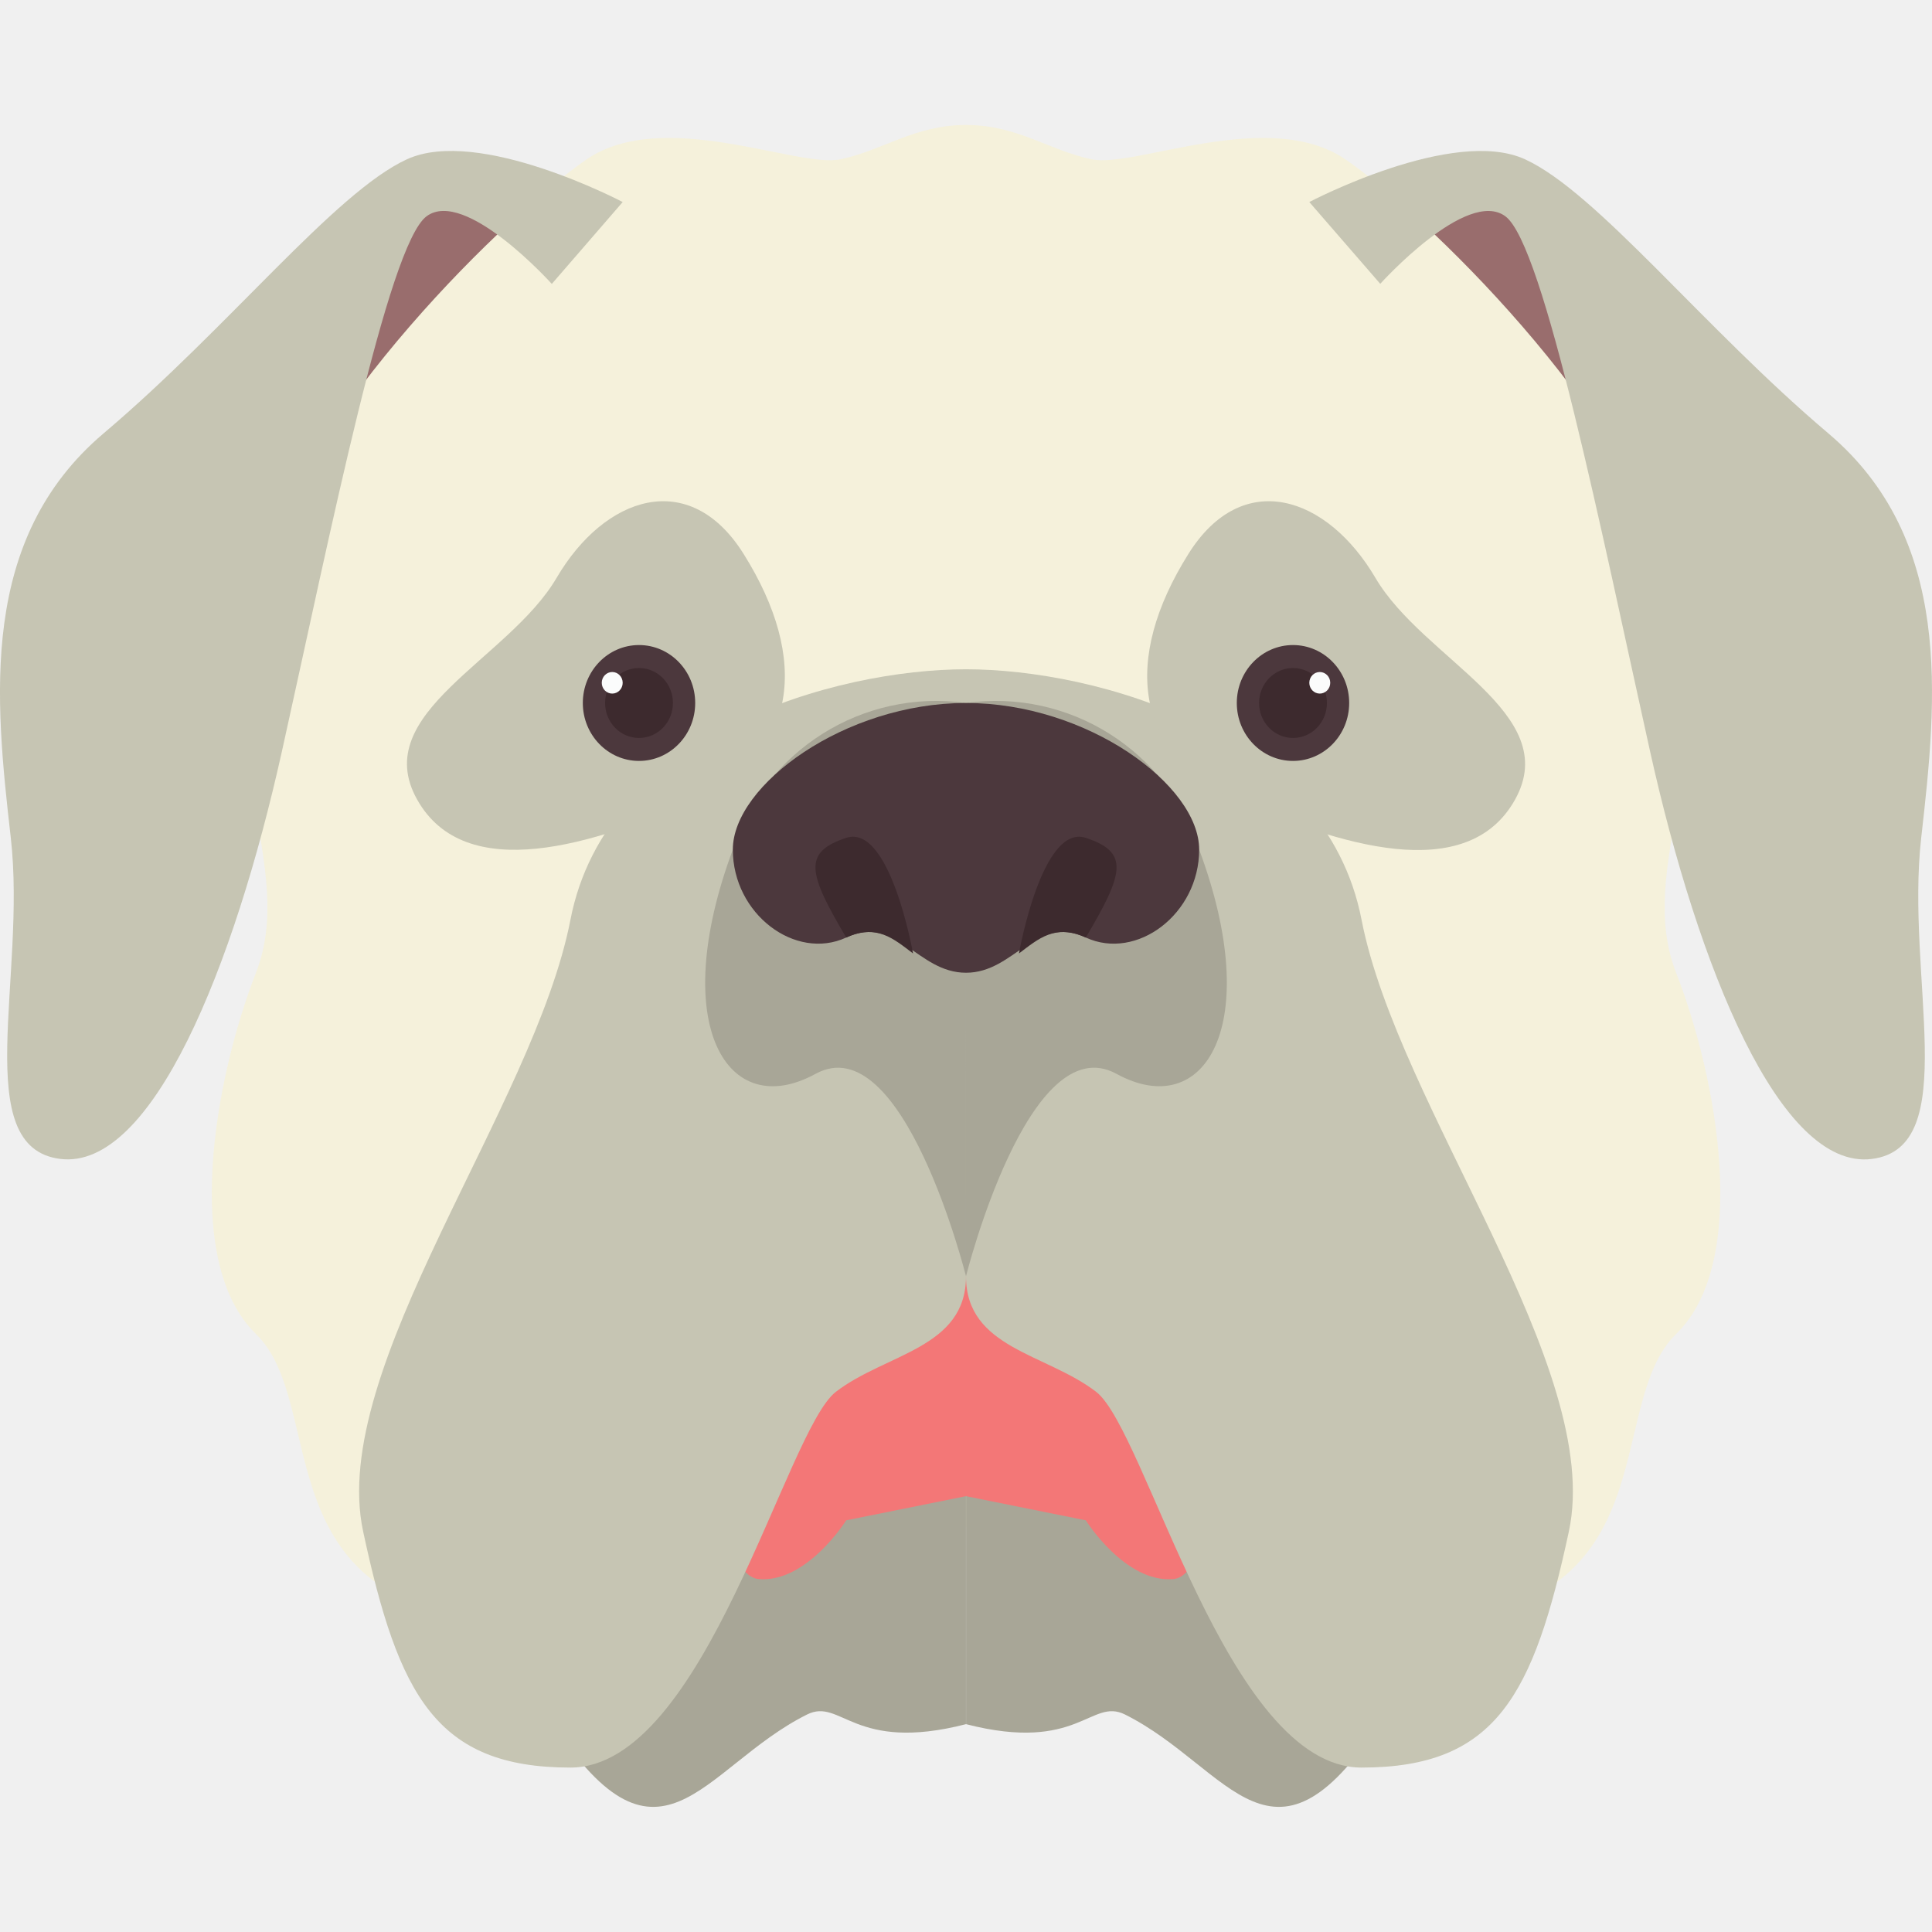
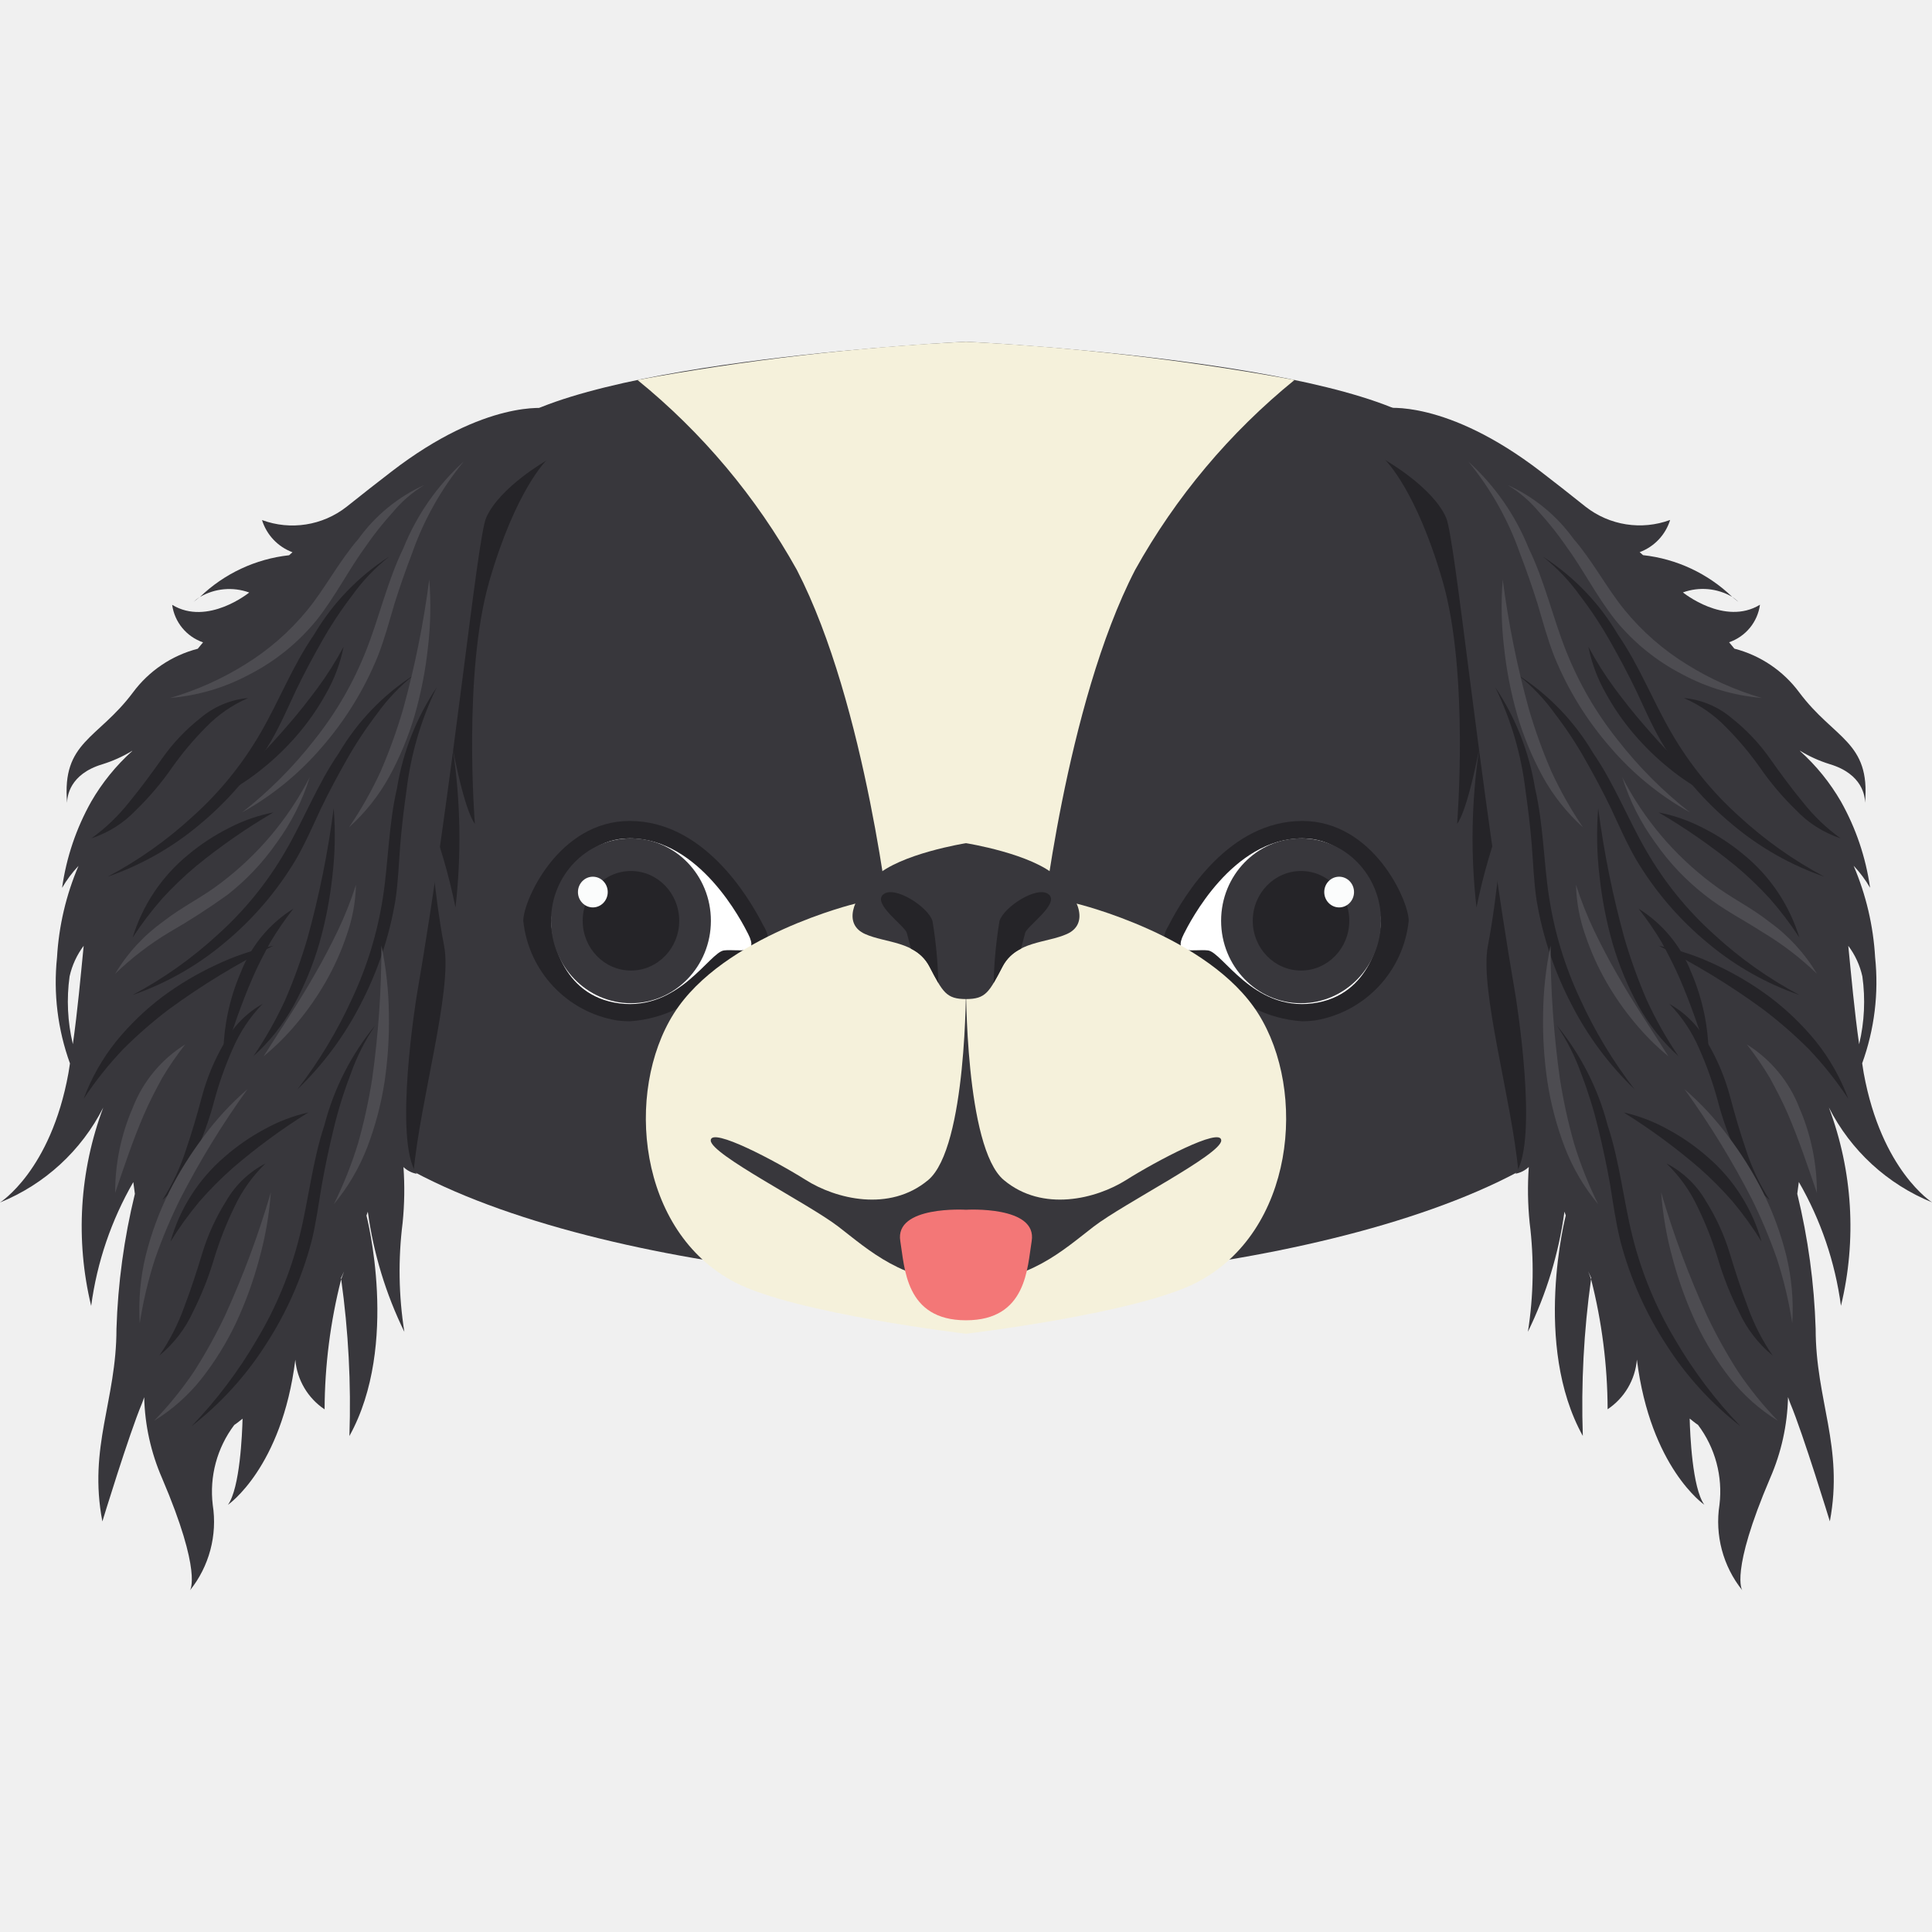
- <svg xmlns="http://www.w3.org/2000/svg" width="96px" height="96px" viewBox="0 -6.21 96 96">
-   <g transform="translate(-31.481 -47.195)">
-     <path d="M58.9,55.093,37.835,84.429S34.963,70.89,39.989,64.667,49.483,48.913,53.153,48.9,58.9,55.093,58.9,55.093Z" fill="#996d6d" />
-     <path d="M79.481,47.195c-2.553,0-4.12,1.261-6.248,1.707s-8.791-2.6-12.6,0S46.49,61.4,44.2,69.933s2.054,14.121,0,19.387-3.69,14.361,0,17.951.1,13.882,13.025,14.361a45.843,45.843,0,0,0,22.259-4.787Z" fill="#f5f1db" />
-     <path d="M59.855,114.93s-3.938,6.9-1.2,11.249c5.585,8.856,7.659,2.633,12.925,0,1.7-.849,2.314,1.915,7.9.479V97.7S65.76,102.723,59.855,114.93Z" fill="#a8a697" />
-     <path d="M79.481,102.647s-7.659,1.2-10.292,3.83-2.393,12.783,0,12.973,4.34-2.921,4.34-2.921l5.952-1.2Z" fill="#f37777" />
-     <path d="M79.481,74.241c-6.41,0-17.844,3.111-19.655,12.446s-12.051,22.259-10.3,30.4,3.621,11.728,10.3,11.728,10.7-16.754,13.186-18.669,6.469-2.154,6.469-5.744Z" fill="#c6c5b3" />
-     <path d="M79.481,75.916A10.618,10.618,0,0,0,67.895,83.2C64.642,91.953,67.632,96.74,72,94.346s7.48,10.053,7.48,10.053Z" fill="#a8a697" />
-     <path d="M79.481,75.916c-6.022,0-11.586,4.08-11.586,7.285s3.109,5.536,5.634,4.37,3.524,1.749,5.952,1.749Z" fill="#4c383d" />
-     <path d="M68.425,68.5c-2.689-4.285-6.9-2.873-9.288,1.2S49.8,76.395,52.2,80.7s8.846,2.234,13.882,0S71.73,73.762,68.425,68.5Z" fill="#c6c5b3" />
-     <ellipse cx="2.792" cy="2.879" rx="2.792" ry="2.879" transform="translate(60.441 73.037)" fill="#4c383d" />
-     <ellipse cx="1.686" cy="1.738" rx="1.686" ry="1.738" transform="translate(61.547 74.178)" fill="#3d2a2e" />
-     <ellipse cx="0.52" cy="0.536" rx="0.52" ry="0.536" transform="translate(61.382 74.377)" fill="#fbfcfc" />
-     <path d="M62.422,51.024S55.275,47.259,51.7,48.9s-8.84,8.345-15.063,13.611-5.411,13.164-4.62,20.1-2.082,15.407,2.466,15.961,8.617-9.5,11.01-20.269,5.266-25.132,7.18-26.568S58.9,55.093,58.9,55.093Z" fill="#c6c5b3" />
-     <path d="M76.849,88.361h0s-1.135-6.461-3.32-5.743-1.884,1.769,0,4.953C75.039,86.874,75.89,87.636,76.849,88.361Z" fill="#3d2a2e" />
-     <path d="M100.065,55.093l21.063,29.336S124,70.89,118.974,64.667s-9.5-15.754-13.165-15.765S100.065,55.093,100.065,55.093Z" fill="#996d6d" />
-     <path d="M79.481,47.195c2.553,0,4.12,1.261,6.249,1.707s8.791-2.6,12.6,0S112.472,61.4,114.766,69.933s-2.054,14.121,0,19.387,3.69,14.361,0,17.951-.1,13.882-13.025,14.361a45.849,45.849,0,0,1-22.26-4.787Z" fill="#f5f1db" />
-     <path d="M99.108,114.93s3.938,6.9,1.2,11.249c-5.584,8.856-7.659,2.633-12.924,0-1.7-.849-2.314,1.915-7.9.479V97.7S93.2,102.723,99.108,114.93Z" fill="#a8a697" />
-     <path d="M79.481,102.647s7.659,1.2,10.292,3.83,2.394,12.783,0,12.973-4.339-2.921-4.339-2.921l-5.953-1.2Z" fill="#f37777" />
-     <path d="M79.481,74.241c6.411,0,17.845,3.111,19.655,12.446s12.051,22.259,10.3,30.4-3.621,11.728-10.3,11.728-10.7-16.754-13.186-18.669-6.469-2.154-6.469-5.744Z" fill="#c6c5b3" />
-     <path d="M79.481,75.916A10.618,10.618,0,0,1,91.067,83.2c3.254,8.752.264,13.539-4.105,11.145S79.481,104.4,79.481,104.4Z" fill="#a8a697" />
-     <path d="M79.481,75.916c6.022,0,11.586,4.08,11.586,7.285s-3.108,5.536-5.633,4.37-3.525,1.749-5.953,1.749Z" fill="#4c383d" />
-     <path d="M90.538,68.5c2.688-4.285,6.894-2.873,9.288,1.2s9.334,6.7,6.941,11.01-8.846,2.234-13.882,0S87.233,73.762,90.538,68.5Z" fill="#c6c5b3" />
-     <ellipse cx="2.792" cy="2.879" rx="2.792" ry="2.879" transform="translate(92.937 73.037)" fill="#4c383d" />
-     <ellipse cx="1.686" cy="1.738" rx="1.686" ry="1.738" transform="translate(94.044 74.178)" fill="#3d2a2e" />
-     <ellipse cx="0.52" cy="0.536" rx="0.52" ry="0.536" transform="translate(96.54 74.377)" fill="#fbfcfc" />
-     <path d="M96.54,51.024s7.147-3.765,10.722-2.122,8.839,8.345,15.062,13.611,5.411,13.164,4.621,20.1,2.081,15.407-2.466,15.961-8.617-9.5-11.01-20.269-5.266-25.132-7.181-26.568-6.223,3.351-6.223,3.351Z" fill="#c6c5b3" />
-     <path d="M82.113,88.361h0s1.135-6.461,3.321-5.743,1.883,1.769,0,4.953C83.923,86.874,83.072,87.636,82.113,88.361Z" fill="#3d2a2e" />
+ <svg xmlns="http://www.w3.org/2000/svg" width="96px" height="96px" viewBox="0 -16.98 96 96">
+   <g transform="translate(-672.519 -334.688)">
+     <path d="M720.519,334.688s-19.206.9-23.283,4.466-11.211,21.934-9.988,30.281,21.086,12,33.271,12Z" fill="#38373c" />
+     <path d="M703.815,368.455a4.929,4.929,0,0,1-.632-.041,5.61,5.61,0,0,1-4.663-4.952c0-1.01,1.764-4.961,5.287-4.961,3.62,0,5.86,3.65,6.656,5.219a1.551,1.551,0,0,1,.088,1.5,1.417,1.417,0,0,1-1.267.571s-.576-.012-.6-.011c-.12.1-.357.333-.48.454A6.284,6.284,0,0,1,703.815,368.455Z" fill="#252428" />
+     <path d="M709.694,364.114c-.294-.578-2.4-4.749-5.887-4.749-2.917,0-3.9,3.444-3.9,4.1s.429,3.719,3.389,4.1,4.481-2.55,5.2-2.631S710.254,365.218,709.694,364.114Z" fill="#fff" />
+     <ellipse cx="3.972" cy="4.096" rx="3.972" ry="4.096" transform="translate(699.899 359.365)" fill="#38373c" />
+     <ellipse cx="2.398" cy="2.473" rx="2.398" ry="2.473" transform="translate(701.473 360.988)" fill="#252428" />
+     <ellipse cx="0.74" cy="0.763" rx="0.74" ry="0.763" transform="translate(701.237 361.271)" fill="#fbfcfc" />
+     <path d="M715.022,362.608s-6.575,1.586-9.021,5.463-1.807,10.85,3.057,13.365c2.992,1.546,11.461,2.545,11.461,2.545V362.608Z" fill="#f5f1db" />
+     <path d="M720.519,366.55s.056,8.174-1.88,9.794-4.607.926-6.074,0-4.73-2.661-4.73-1.967,4.836,3.124,6.342,4.282,3.227,2.777,6.342,2.777Z" fill="#38373c" />
+     <path d="M712.116,346.028c3.465,6.711,4.668,18,4.668,18h3.735V334.688a125.148,125.148,0,0,0-16.325,1.9A32.583,32.583,0,0,1,712.116,346.028Z" fill="#f5f1db" />
+     <path d="M720.519,359.605s-3.293.52-4.515,1.676-1.528,2.37-.51,2.833,2.546.347,3.208,1.619.832,1.618,1.817,1.618Z" fill="#38373c" />
+     <path d="M718.855,363.478c-.2-.694-1.884-1.792-2.444-1.33s1.064,1.564,1.166,1.911c.036.123.119.439.209.793a2.013,2.013,0,0,1,.916.881c.174.334.313.6.443.817A22.026,22.026,0,0,0,718.855,363.478Z" fill="#252428" />
+     <path d="M687.248,369.435c.383,2.614,2.594,4.767,5.824,6.493.325-3.548,1.937-9.051,1.514-11.224-.51-2.614-.815-6.642-.815-6.642a29.759,29.759,0,0,1,1.381,4.736,30.252,30.252,0,0,0-.126-7.838c.643,3.263,1.089,3.68,1.089,3.68s-.6-7.47.713-12.034,2.854-6.034,2.854-6.034l-2.252-1.567c-.064.05-.136.1-.194.149C693.159,342.723,686.025,361.087,687.248,369.435Z" fill="#252428" />
+     <path d="M720.519,377.82s-3.566-.219-3.264,1.564c.22,1.3.235,3.928,3.264,3.928Z" fill="#f37777" />
+     <path d="M691.969,341.143c-.687.529-1.443,1.118-2.231,1.749v0a4.361,4.361,0,0,1-4.2.657,2.5,2.5,0,0,0,1.514,1.6l-.168.149a7.572,7.572,0,0,0-4.429,2.073,2.893,2.893,0,0,1,2.448-.221s-2.068,1.682-3.829.612a2.3,2.3,0,0,0,1.534,1.864c-.089.105-.175.212-.262.318a5.822,5.822,0,0,0-3.221,2.172c-1.743,2.332-3.54,2.435-3.271,5.484,0-.306.116-1.424,1.748-1.915a6.585,6.585,0,0,0,1.49-.672l-.009.018a10.368,10.368,0,0,0-2.033,2.511,12.214,12.214,0,0,0-1.446,4.283,5.9,5.9,0,0,1,.816-1.093,13.577,13.577,0,0,0-1.068,4.553,11.835,11.835,0,0,0,.643,5.262c-.027.165-.047.328-.077.492-.88,4.849-3.4,6.42-3.4,6.42a9.94,9.94,0,0,0,5.131-4.716,16.816,16.816,0,0,0-.6,9.856,16.748,16.748,0,0,1,2.094-6.154c.026.193.051.391.078.586a32.544,32.544,0,0,0-.915,6.71c0,3.569-1.41,5.854-.7,9.566,0,0,1.328-4.345,1.963-5.854.041-.1.077-.212.115-.318a10.693,10.693,0,0,0,.891,4.03c2.012,4.712,1.383,5.568,1.383,5.568a5.455,5.455,0,0,0,1.132-4.252,5.5,5.5,0,0,1,1.069-3.967c.135-.087.275-.207.413-.313-.019.752-.129,3.454-.727,4.28,0,0,2.675-1.826,3.349-7.21a3.3,3.3,0,0,0,1.454,2.467,26.606,26.606,0,0,1,.824-6.467c0-.018-.007-.035-.011-.053.052-.111.1-.22.155-.333l-.038.1c-.038.091-.072.191-.106.289a45.086,45.086,0,0,1,.409,7.789c2.515-4.533.847-10.959.847-10.959l0,.008c.022-.065.045-.126.067-.193a19.641,19.641,0,0,0,1.816,5.968,19.291,19.291,0,0,1-.085-5.426,16.193,16.193,0,0,0,.041-2.763,1.288,1.288,0,0,0,.66.336c-1.185-1.642,0-8.862,0-8.862h0c1.8-10.421,2.986-22.686,3.45-23.739.67-1.523,3.018-2.856,3.018-2.856v-2.58S696.664,337.526,691.969,341.143Zm-15.992,25.081a3.983,3.983,0,0,1,.7-1.52c-.156,1.567-.3,3.209-.538,4.887A9.1,9.1,0,0,1,675.977,366.224Z" fill="#38373c" />
+     <path d="M675.851,357.681c0-.031,0-.053,0-.084C675.849,357.648,675.851,357.681,675.851,357.681Z" fill="#38373c" />
+     <path d="M682.451,347.368a1.732,1.732,0,0,0-.312.248C682.247,347.519,682.345,347.456,682.451,347.368Z" fill="#38373c" />
+     <path d="M693.618,341.8a6.179,6.179,0,0,0-1.585,1.366,15.87,15.87,0,0,0-1.333,1.679c-.851,1.163-1.5,2.473-2.441,3.665a10.462,10.462,0,0,1-3.348,2.713,10.065,10.065,0,0,1-3.931,1.165,14.97,14.97,0,0,0,3.712-1.66,12.329,12.329,0,0,0,3.1-2.708c.872-1.062,1.581-2.432,2.539-3.536A8.19,8.19,0,0,1,693.618,341.8Z" fill="#4d4c51" />
+     <path d="M691.853,345.369a9.543,9.543,0,0,0-1.837,1.929,19.574,19.574,0,0,0-1.5,2.27c-.452.794-.884,1.6-1.286,2.434-.386.826-.768,1.708-1.242,2.529a15.942,15.942,0,0,1-3.575,4.168,14.416,14.416,0,0,1-4.544,2.572,20.318,20.318,0,0,0,4.247-3.012,17.007,17.007,0,0,0,3.345-4.126c.895-1.532,1.606-3.363,2.657-4.881A11.623,11.623,0,0,1,691.853,345.369Z" fill="#252428" />
+     <path d="M691.172,368.646a10.547,10.547,0,0,0-1.242,2.466,21.19,21.19,0,0,0-.829,2.675c-.222.912-.42,1.832-.584,2.76s-.282,1.89-.516,2.836a17.707,17.707,0,0,1-2.31,5.193,16.082,16.082,0,0,1-3.654,4,22.777,22.777,0,0,0,3.255-4.32,18.785,18.785,0,0,0,2.1-5.074c.449-1.767.644-3.756,1.246-5.562A12.908,12.908,0,0,1,691.172,368.646Z" fill="#252428" />
+     <path d="M693.091,351.246a9.515,9.515,0,0,0-1.837,1.929,19.7,19.7,0,0,0-1.5,2.27c-.452.794-.884,1.6-1.286,2.433-.385.826-.768,1.708-1.241,2.53a15.976,15.976,0,0,1-3.576,4.167,14.4,14.4,0,0,1-4.543,2.573,20.374,20.374,0,0,0,4.247-3.013,17.023,17.023,0,0,0,3.344-4.125c.9-1.532,1.606-3.363,2.658-4.882A11.616,11.616,0,0,1,693.091,351.246Z" fill="#252428" />
+     <path d="M695.56,340.641A15,15,0,0,0,693,345.188c-.316.828-.613,1.666-.879,2.518-.25.845-.49,1.745-.825,2.6a16.125,16.125,0,0,1-2.807,4.556,14.466,14.466,0,0,1-3.94,3.213,20.909,20.909,0,0,0,3.585-3.593,17.208,17.208,0,0,0,2.585-4.471c.635-1.6,1.057-3.451,1.844-5.065A11.714,11.714,0,0,1,695.56,340.641Z" fill="#4d4c51" />
+     <path d="M694.218,351.862a16.061,16.061,0,0,0-1.5,5.121c-.128.891-.235,1.786-.309,2.686s-.1,1.828-.239,2.753a17.32,17.32,0,0,1-1.74,5.2,15.849,15.849,0,0,1-3.127,4.209,22.824,22.824,0,0,0,2.7-4.479,18.414,18.414,0,0,0,1.543-5.054c.271-1.725.281-3.639.7-5.423A12.647,12.647,0,0,1,694.218,351.862Z" fill="#252428" />
+     <path d="M684.853,352.392a6.457,6.457,0,0,0-2.1,1.451,15.627,15.627,0,0,0-1.692,2.014,14.168,14.168,0,0,1-1.773,2.092,5.358,5.358,0,0,1-2.229,1.416,9.3,9.3,0,0,0,1.895-1.819c.565-.687,1.091-1.4,1.616-2.144a9.53,9.53,0,0,1,1.89-2A4.272,4.272,0,0,1,684.853,352.392Z" fill="#252428" />
+     <path d="M685.712,375.519a7.31,7.31,0,0,0-1.549,2.17,17.578,17.578,0,0,0-1,2.544,15.855,15.855,0,0,1-1.048,2.648,6.078,6.078,0,0,1-1.679,2.185,10.494,10.494,0,0,0,1.245-2.437c.329-.863.611-1.736.885-2.637a10.718,10.718,0,0,1,1.187-2.6A4.786,4.786,0,0,1,685.712,375.519Z" fill="#252428" />
+     <path d="M685.565,367.593a7.4,7.4,0,0,0-1.482,2.229,17.692,17.692,0,0,0-.918,2.582,16.1,16.1,0,0,1-.968,2.687,6.146,6.146,0,0,1-1.611,2.249,10.574,10.574,0,0,0,1.169-2.484c.3-.875.559-1.759.8-2.67a10.851,10.851,0,0,1,1.107-2.648A4.847,4.847,0,0,1,685.565,367.593Z" fill="#252428" />
+     <path d="M687.91,356.326a11.156,11.156,0,0,1-1.648,3.264,11.951,11.951,0,0,1-2.453,2.59,34.016,34.016,0,0,1-2.873,1.849,14.925,14.925,0,0,0-2.695,2.066,8.669,8.669,0,0,1,2.4-2.608c.928-.725,1.949-1.207,2.824-1.885A15.412,15.412,0,0,0,687.91,356.326Z" fill="#4d4c51" />
+     <path d="M686.1,358.078a30.055,30.055,0,0,0-3.83,2.661,17.559,17.559,0,0,0-1.693,1.62,17.124,17.124,0,0,0-1.467,1.935,8.525,8.525,0,0,1,2.783-4.134,10.543,10.543,0,0,1,2.007-1.313A8.126,8.126,0,0,1,686.1,358.078Z" fill="#252428" />
+     <path d="M687.84,372.985a30.384,30.384,0,0,0-3.77,2.772,17.625,17.625,0,0,0-1.655,1.669,17.15,17.15,0,0,0-1.424,1.977,8.6,8.6,0,0,1,2.69-4.214,10.575,10.575,0,0,1,1.977-1.37A8.166,8.166,0,0,1,687.84,372.985Z" fill="#252428" />
+     <path d="M686.1,364.7a35.732,35.732,0,0,0-5.162,3.14,22.257,22.257,0,0,0-2.3,2,18.089,18.089,0,0,0-1.961,2.465,10.256,10.256,0,0,1,1.616-2.856,13.341,13.341,0,0,1,2.294-2.211,15.174,15.174,0,0,1,2.654-1.579A12.149,12.149,0,0,1,686.1,364.7Z" fill="#252428" />
+     <path d="M684.816,371.829a42.529,42.529,0,0,0-3.344,5.458,26.17,26.17,0,0,0-1.249,2.969,20.718,20.718,0,0,0-.761,3.207,11.289,11.289,0,0,1,.3-3.378,15.662,15.662,0,0,1,1.161-3.152,18.036,18.036,0,0,1,1.734-2.775A14.238,14.238,0,0,1,684.816,371.829Z" fill="#4d4c51" />
+     <path d="M693.849,346.5a17.165,17.165,0,0,1-.066,3.384,20.008,20.008,0,0,1-.646,3.322,15.42,15.42,0,0,1-1.277,3.093,9.7,9.7,0,0,1-2,2.52,19.142,19.142,0,0,0,1.581-2.8,26.492,26.492,0,0,0,1.1-3.044A46.874,46.874,0,0,0,693.849,346.5Z" fill="#4d4c51" />
+     <path d="M691.472,364.7a17.062,17.062,0,0,1,.369,3.358,20.316,20.316,0,0,1-.212,3.394,15.965,15.965,0,0,1-.865,3.272,10.176,10.176,0,0,1-1.659,2.824,19.886,19.886,0,0,0,1.205-3.026,27.509,27.509,0,0,0,.7-3.194A47.527,47.527,0,0,0,691.472,364.7Z" fill="#4d4c51" />
+     <path d="M689.1,357.871a17.091,17.091,0,0,1-.066,3.384,20.008,20.008,0,0,1-.646,3.322,15.423,15.423,0,0,1-1.277,3.093,9.678,9.678,0,0,1-2,2.52,19.14,19.14,0,0,0,1.581-2.8,26.492,26.492,0,0,0,1.1-3.044A46.693,46.693,0,0,0,689.1,357.871Z" fill="#252428" />
+     <path d="M685.978,376.953a16.913,16.913,0,0,1-.58,3.32,19.266,19.266,0,0,1-1.141,3.146,14.673,14.673,0,0,1-1.727,2.8,9.057,9.057,0,0,1-2.357,2.089,17.943,17.943,0,0,0,1.982-2.443,25.482,25.482,0,0,0,1.544-2.783A45.255,45.255,0,0,0,685.978,376.953Z" fill="#4d4c51" />
+     <path d="M683.617,370.241a10.528,10.528,0,0,1,.869-4.222,6.452,6.452,0,0,1,2.612-3.159,15.4,15.4,0,0,0-1.146,1.668c-.321.592-.633,1.183-.9,1.809C684.511,367.584,684.075,368.887,683.617,370.241Z" fill="#252428" />
+     <path d="M678.241,376.985a10.533,10.533,0,0,1,.869-4.222,6.456,6.456,0,0,1,2.612-3.159,15.519,15.519,0,0,0-1.146,1.669c-.321.592-.633,1.182-.9,1.808C679.135,374.328,678.7,375.632,678.241,376.985Z" fill="#4d4c51" />
+     <path d="M689.592,349.846a7.73,7.73,0,0,1-.892,2.362,12.115,12.115,0,0,1-1.41,2.021,13.009,13.009,0,0,1-1.723,1.666,11.292,11.292,0,0,1-1.95,1.283c1.1-1.167,2.2-2.259,3.219-3.451.513-.589,1-1.207,1.469-1.841A17.154,17.154,0,0,0,689.592,349.846Z" fill="#252428" />
+     <path d="M690.207,361.675a8.031,8.031,0,0,1-.467,2.514,12.886,12.886,0,0,1-1.034,2.3,14.06,14.06,0,0,1-1.4,2.017,12.29,12.29,0,0,1-1.691,1.692c.877-1.389,1.769-2.7,2.56-4.1.4-.691.77-1.4,1.123-2.131A18.244,18.244,0,0,0,690.207,361.675Z" fill="#4d4c51" />
+     <path d="M720.519,334.688s19.206.9,23.283,4.466,11.211,21.934,9.988,30.281-21.086,12-33.271,12Z" fill="#38373c" />
+     <path d="M737.223,368.455a4.939,4.939,0,0,0,.632-.041,5.609,5.609,0,0,0,4.662-4.952c0-1.01-1.763-4.961-5.287-4.961-3.619,0-5.86,3.65-6.655,5.219a1.548,1.548,0,0,0-.088,1.5,1.415,1.415,0,0,0,1.266.571s.576-.012.6-.011c.12.1.358.333.481.454A6.282,6.282,0,0,0,737.223,368.455Z" fill="#252428" />
+     <path d="M731.344,364.114c.293-.578,2.4-4.749,5.886-4.749,2.918,0,3.9,3.444,3.9,4.1s-.428,3.719-3.389,4.1-4.481-2.55-5.2-2.631S730.784,365.218,731.344,364.114Z" fill="#fff" />
+     <ellipse cx="3.972" cy="4.096" rx="3.972" ry="4.096" transform="translate(733.195 359.365)" fill="#38373c" />
+     <ellipse cx="2.398" cy="2.473" rx="2.398" ry="2.473" transform="translate(734.768 360.988)" fill="#252428" />
+     <ellipse cx="0.74" cy="0.763" rx="0.74" ry="0.763" transform="translate(738.32 361.271)" fill="#fbfcfc" />
+     <path d="M726.015,362.608s6.576,1.586,9.022,5.463,1.807,10.85-3.058,13.365c-2.991,1.546-11.46,2.545-11.46,2.545V362.608Z" fill="#f5f1db" />
+     <path d="M720.519,366.55s-.057,8.174,1.88,9.794,4.606.926,6.074,0,4.729-2.661,4.729-1.967-4.836,3.124-6.342,4.282-3.227,2.777-6.341,2.777Z" fill="#38373c" />
+     <path d="M728.922,346.028c-3.466,6.711-4.668,18-4.668,18h-3.735V334.688a125.166,125.166,0,0,1,16.325,1.9A32.551,32.551,0,0,0,728.922,346.028Z" fill="#f5f1db" />
+     <path d="M720.519,359.605s3.293.52,4.515,1.676,1.528,2.37.509,2.833-2.546.347-3.208,1.619-.832,1.618-1.816,1.618Z" fill="#38373c" />
+     <path d="M722.182,363.478c.2-.694,1.884-1.792,2.445-1.33s-1.065,1.564-1.167,1.911c-.036.123-.118.439-.209.793a2.017,2.017,0,0,0-.916.881c-.174.334-.313.6-.443.817A22.167,22.167,0,0,1,722.182,363.478Z" fill="#252428" />
+     <path d="M753.79,369.435c-.383,2.614-2.594,4.767-5.824,6.493-.325-3.548-1.938-9.051-1.515-11.224.51-2.614.816-6.642.816-6.642a29.686,29.686,0,0,0-1.382,4.736,30.221,30.221,0,0,1,.127-7.838c-.644,3.263-1.089,3.68-1.089,3.68s.6-7.47-.714-12.034-2.853-6.034-2.853-6.034l2.251-1.567c.065.05.136.1.2.149C747.878,342.723,755.013,361.087,753.79,369.435Z" fill="#252428" />
+     <path d="M720.519,377.82s3.565-.219,3.263,1.564c-.219,1.3-.235,3.928-3.263,3.928Z" fill="#f37777" />
+     <path d="M741.356,337.992v2.58s2.347,1.333,3.018,2.856c.464,1.053,1.651,13.318,3.449,23.739h0s1.186,7.22,0,8.862a1.292,1.292,0,0,0,.661-.336,16.1,16.1,0,0,0,.041,2.763,19.34,19.34,0,0,1-.085,5.426,19.641,19.641,0,0,0,1.816-5.968c.022.067.044.128.066.193l0-.008s-1.669,6.426.846,10.959a45.141,45.141,0,0,1,.41-7.789c-.035-.1-.069-.2-.106-.289l-.039-.1c.051.113.1.222.155.333,0,.018-.007.035-.01.053a26.587,26.587,0,0,1,.823,6.467,3.294,3.294,0,0,0,1.454-2.467c.675,5.384,3.35,7.21,3.35,7.21-.6-.826-.708-3.528-.727-4.28.138.106.277.226.413.313a5.5,5.5,0,0,1,1.068,3.967,5.455,5.455,0,0,0,1.132,4.252s-.629-.856,1.383-5.568a10.674,10.674,0,0,0,.891-4.03c.039.106.075.222.115.318.635,1.509,1.963,5.854,1.963,5.854.7-3.712-.705-6-.705-9.566a32.621,32.621,0,0,0-.914-6.71c.026-.2.051-.393.078-.586a16.756,16.756,0,0,1,2.093,6.154,16.8,16.8,0,0,0-.6-9.856,9.94,9.94,0,0,0,5.132,4.716s-2.515-1.571-3.4-6.42c-.03-.164-.049-.327-.077-.492a11.837,11.837,0,0,0,.643-5.262,13.578,13.578,0,0,0-1.068-4.553,5.936,5.936,0,0,1,.817,1.093,12.229,12.229,0,0,0-1.447-4.283,10.345,10.345,0,0,0-2.033-2.511l-.009-.018a6.605,6.605,0,0,0,1.49.672c1.633.491,1.748,1.609,1.749,1.915.269-3.049-1.529-3.152-3.271-5.484a5.823,5.823,0,0,0-3.222-2.172c-.087-.106-.173-.213-.262-.318a2.3,2.3,0,0,0,1.534-1.864c-1.76,1.07-3.829-.612-3.829-.612a2.9,2.9,0,0,1,2.449.221,7.577,7.577,0,0,0-4.43-2.073l-.168-.149a2.494,2.494,0,0,0,1.514-1.6,4.362,4.362,0,0,1-4.2-.657v0c-.787-.631-1.543-1.22-2.23-1.749C744.374,337.526,741.356,337.992,741.356,337.992Zm23.542,31.6c-.239-1.678-.383-3.32-.539-4.887a3.967,3.967,0,0,1,.7,1.52A9.1,9.1,0,0,1,764.9,369.591Z" fill="#38373c" />
+     <path d="M765.186,357.681c0-.031,0-.053,0-.084C765.188,357.648,765.186,357.681,765.186,357.681Z" fill="#38373c" />
+     <path d="M758.587,347.368a1.7,1.7,0,0,1,.311.248C758.79,347.519,758.693,347.456,758.587,347.368Z" fill="#38373c" />
+     <path d="M747.42,341.8a6.212,6.212,0,0,1,1.585,1.366,15.861,15.861,0,0,1,1.332,1.679c.852,1.163,1.5,2.473,2.442,3.665a10.451,10.451,0,0,0,3.348,2.713,10.06,10.06,0,0,0,3.931,1.165,14.954,14.954,0,0,1-3.712-1.66,12.351,12.351,0,0,1-3.1-2.708c-.872-1.062-1.581-2.432-2.539-3.536A8.186,8.186,0,0,0,747.42,341.8Z" fill="#4d4c51" />
+     <path d="M749.185,345.369a9.542,9.542,0,0,1,1.837,1.929,19.559,19.559,0,0,1,1.5,2.27q.68,1.191,1.287,2.434c.385.826.768,1.708,1.241,2.529a15.964,15.964,0,0,0,3.576,4.168,14.4,14.4,0,0,0,4.543,2.572,20.343,20.343,0,0,1-4.247-3.012,17.028,17.028,0,0,1-3.344-4.126c-.9-1.532-1.606-3.363-2.658-4.881A11.62,11.62,0,0,0,749.185,345.369Z" fill="#252428" />
+     <path d="M749.866,368.646a10.626,10.626,0,0,1,1.242,2.466,21.524,21.524,0,0,1,.829,2.675c.222.912.419,1.832.584,2.76.149.919.281,1.89.516,2.836a17.683,17.683,0,0,0,2.31,5.193,16.084,16.084,0,0,0,3.654,4,22.826,22.826,0,0,1-3.256-4.32,18.847,18.847,0,0,1-2.1-5.074c-.449-1.767-.643-3.756-1.245-5.562A12.937,12.937,0,0,0,749.866,368.646Z" fill="#252428" />
+     <path d="M747.946,351.246a9.515,9.515,0,0,1,1.837,1.929,19.574,19.574,0,0,1,1.5,2.27c.452.794.884,1.6,1.286,2.433.386.826.768,1.708,1.242,2.53a15.973,15.973,0,0,0,3.575,4.167,14.42,14.42,0,0,0,4.544,2.573,20.349,20.349,0,0,1-4.247-3.013,17,17,0,0,1-3.345-4.125c-.9-1.532-1.606-3.363-2.657-4.882A11.62,11.62,0,0,0,747.946,351.246Z" fill="#252428" />
+     <path d="M745.478,340.641a15.017,15.017,0,0,1,2.561,4.547c.317.828.613,1.666.879,2.518.25.845.491,1.745.825,2.6a16.127,16.127,0,0,0,2.808,4.556,14.461,14.461,0,0,0,3.939,3.213,20.866,20.866,0,0,1-3.584-3.593,17.241,17.241,0,0,1-2.586-4.471c-.635-1.6-1.056-3.451-1.843-5.065A11.714,11.714,0,0,0,745.478,340.641Z" fill="#4d4c51" />
+     <path d="M746.82,351.862a16.059,16.059,0,0,1,1.5,5.121c.128.891.235,1.786.309,2.686s.1,1.828.239,2.753a17.318,17.318,0,0,0,1.74,5.2,15.85,15.85,0,0,0,3.128,4.209,22.829,22.829,0,0,1-2.7-4.479,18.445,18.445,0,0,1-1.542-5.054c-.272-1.725-.281-3.639-.7-5.423A12.678,12.678,0,0,0,746.82,351.862Z" fill="#252428" />
+     <path d="M756.185,352.392a6.443,6.443,0,0,1,2.1,1.451,15.713,15.713,0,0,1,1.693,2.014,14.116,14.116,0,0,0,1.773,2.092,5.362,5.362,0,0,0,2.228,1.416,9.292,9.292,0,0,1-1.894-1.819c-.566-.687-1.091-1.4-1.616-2.144a9.557,9.557,0,0,0-1.89-2A4.275,4.275,0,0,0,756.185,352.392Z" fill="#252428" />
+     <path d="M755.326,375.519a7.328,7.328,0,0,1,1.549,2.17,17.574,17.574,0,0,1,1,2.544,15.865,15.865,0,0,0,1.049,2.648,6.076,6.076,0,0,0,1.678,2.185,10.488,10.488,0,0,1-1.244-2.437c-.329-.863-.612-1.736-.886-2.637a10.715,10.715,0,0,0-1.186-2.6A4.791,4.791,0,0,0,755.326,375.519Z" fill="#252428" />
+     <path d="M755.472,367.593a7.4,7.4,0,0,1,1.482,2.229,17.688,17.688,0,0,1,.919,2.582,16,16,0,0,0,.967,2.687,6.148,6.148,0,0,0,1.612,2.249,10.616,10.616,0,0,1-1.17-2.484c-.3-.875-.559-1.759-.8-2.67a10.772,10.772,0,0,0-1.107-2.648A4.847,4.847,0,0,0,755.472,367.593Z" fill="#252428" />
+     <path d="M753.127,356.326a11.184,11.184,0,0,0,1.649,3.264,11.945,11.945,0,0,0,2.452,2.59c.933.742,1.945,1.245,2.874,1.849a14.96,14.96,0,0,1,2.7,2.066,8.686,8.686,0,0,0-2.4-2.608c-.928-.725-1.948-1.207-2.823-1.885A15.4,15.4,0,0,1,753.127,356.326Z" fill="#4d4c51" />
+     <path d="M754.937,358.078a30.062,30.062,0,0,1,3.831,2.661,17.557,17.557,0,0,1,1.692,1.62,17.137,17.137,0,0,1,1.468,1.935,8.534,8.534,0,0,0-2.784-4.134,10.512,10.512,0,0,0-2.007-1.313A8.1,8.1,0,0,0,754.937,358.078Z" fill="#252428" />
+     <path d="M753.2,372.985a30.3,30.3,0,0,1,3.769,2.772,17.635,17.635,0,0,1,1.656,1.669,17.27,17.27,0,0,1,1.423,1.977,8.6,8.6,0,0,0-2.689-4.214,10.611,10.611,0,0,0-1.977-1.37A8.166,8.166,0,0,0,753.2,372.985Z" fill="#252428" />
+     <path d="M754.937,364.7a35.736,35.736,0,0,1,5.163,3.14,22.353,22.353,0,0,1,2.3,2,18.154,18.154,0,0,1,1.96,2.465,10.277,10.277,0,0,0-1.615-2.856,13.311,13.311,0,0,0-2.3-2.211,15.136,15.136,0,0,0-2.654-1.579A12.149,12.149,0,0,0,754.937,364.7Z" fill="#252428" />
+     <path d="M756.221,371.829a42.529,42.529,0,0,1,3.345,5.458,26.165,26.165,0,0,1,1.248,2.969,20.6,20.6,0,0,1,.762,3.207,11.322,11.322,0,0,0-.3-3.378,15.6,15.6,0,0,0-1.161-3.152,18.026,18.026,0,0,0-1.733-2.775A14.2,14.2,0,0,0,756.221,371.829Z" fill="#4d4c51" />
+     <path d="M747.188,346.5a17.17,17.17,0,0,0,.067,3.384,20,20,0,0,0,.646,3.322,15.477,15.477,0,0,0,1.276,3.093,9.719,9.719,0,0,0,2,2.52,19.13,19.13,0,0,1-1.58-2.8,26.493,26.493,0,0,1-1.1-3.044A46.732,46.732,0,0,1,747.188,346.5Z" fill="#4d4c51" />
+     <path d="M749.566,364.7a17.141,17.141,0,0,0-.37,3.358,20.309,20.309,0,0,0,.212,3.394,15.967,15.967,0,0,0,.866,3.272,10.174,10.174,0,0,0,1.658,2.824,19.982,19.982,0,0,1-1.2-3.026,27.3,27.3,0,0,1-.7-3.194A47.37,47.37,0,0,1,749.566,364.7Z" fill="#4d4c51" />
+     <path d="M751.932,357.871a17.166,17.166,0,0,0,.067,3.384,20,20,0,0,0,.646,3.322,15.412,15.412,0,0,0,1.276,3.093,9.719,9.719,0,0,0,2,2.52,19.14,19.14,0,0,1-1.58-2.8,26.694,26.694,0,0,1-1.1-3.044A46.854,46.854,0,0,1,751.932,357.871Z" fill="#252428" />
+     <path d="M755.06,376.953a16.988,16.988,0,0,0,.579,3.32,19.444,19.444,0,0,0,1.141,3.146,14.667,14.667,0,0,0,1.727,2.8,9.088,9.088,0,0,0,2.357,2.089,17.931,17.931,0,0,1-1.981-2.443,25.15,25.15,0,0,1-1.544-2.783A45.124,45.124,0,0,1,755.06,376.953Z" fill="#4d4c51" />
+     <path d="M757.421,370.241a10.563,10.563,0,0,0-.869-4.222,6.459,6.459,0,0,0-2.613-3.159,15.571,15.571,0,0,1,1.147,1.668c.32.592.632,1.183.9,1.809C756.527,367.584,756.962,368.887,757.421,370.241Z" fill="#252428" />
+     <path d="M762.8,376.985a10.566,10.566,0,0,0-.869-4.222,6.463,6.463,0,0,0-2.613-3.159,15.663,15.663,0,0,1,1.147,1.669c.32.592.632,1.182.9,1.808C761.9,374.328,762.338,375.632,762.8,376.985Z" fill="#4d4c51" />
+     <path d="M751.446,349.846a7.73,7.73,0,0,0,.892,2.362,12,12,0,0,0,1.41,2.021,13.069,13.069,0,0,0,1.722,1.666,11.3,11.3,0,0,0,1.951,1.283c-1.1-1.167-2.2-2.259-3.219-3.451-.513-.589-1-1.207-1.47-1.841A17.156,17.156,0,0,1,751.446,349.846Z" fill="#252428" />
+     <path d="M750.83,361.675a8.061,8.061,0,0,0,.468,2.514,12.886,12.886,0,0,0,1.033,2.3,13.988,13.988,0,0,0,1.4,2.017,12.183,12.183,0,0,0,1.691,1.692c-.878-1.389-1.77-2.7-2.561-4.1-.4-.691-.769-1.4-1.123-2.131A18.244,18.244,0,0,1,750.83,361.675Z" fill="#4d4c51" />
  </g>
</svg>
